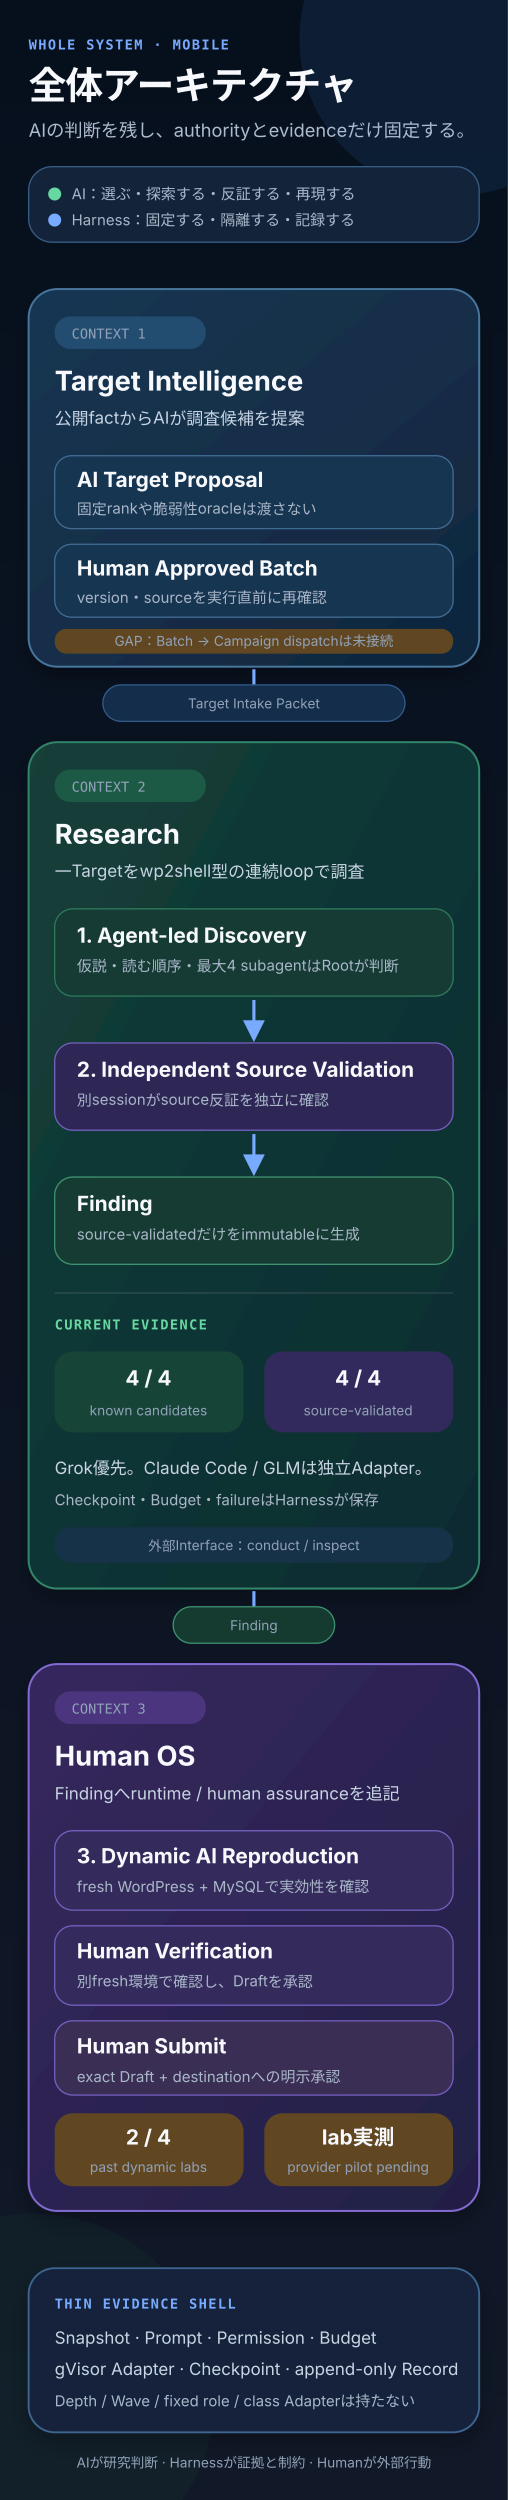
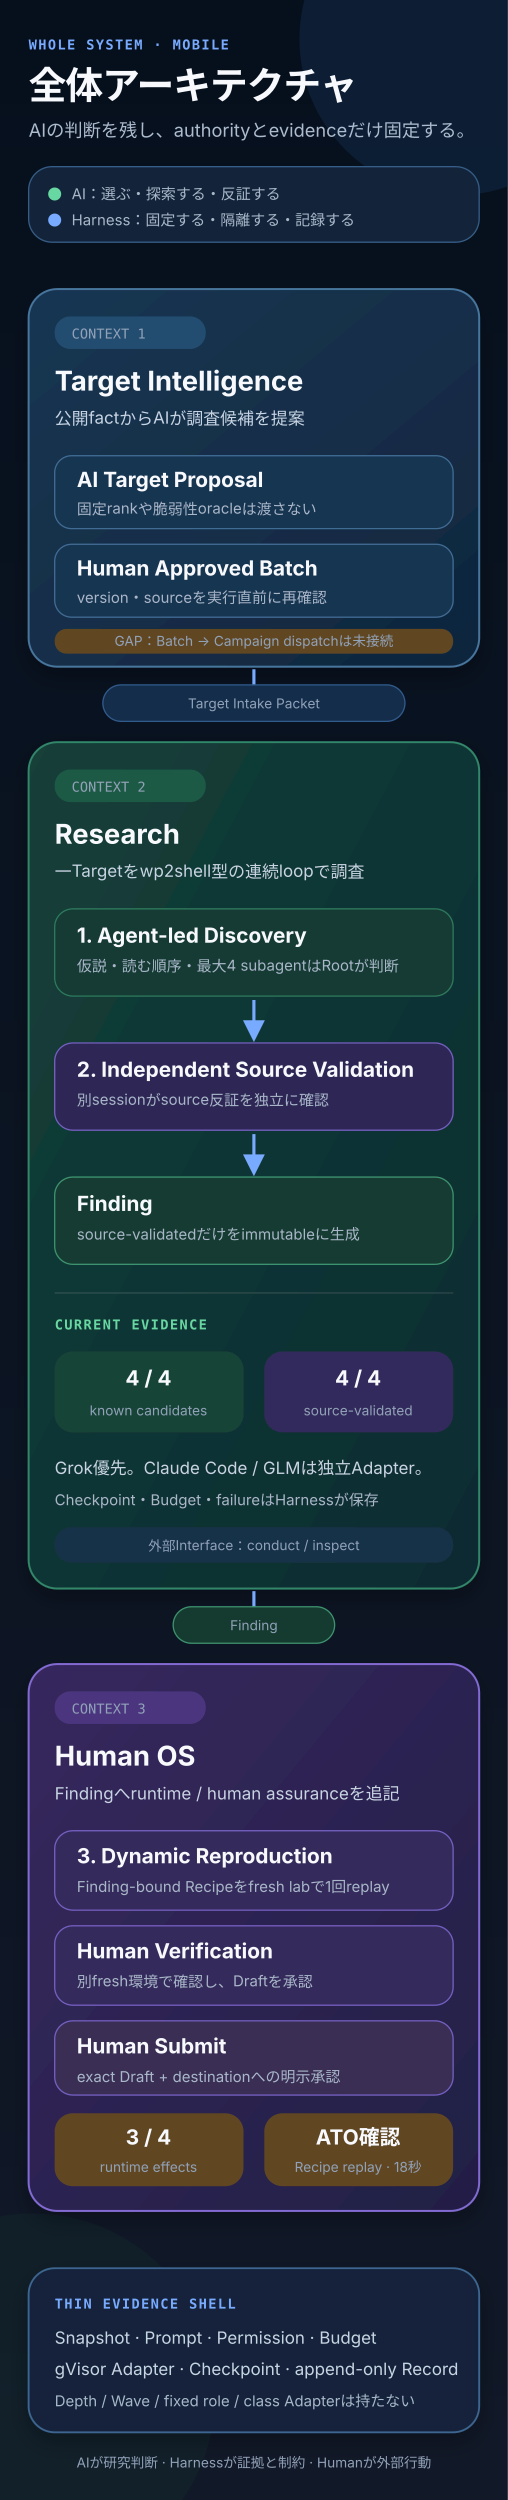
<svg xmlns="http://www.w3.org/2000/svg" width="390" height="1920" viewBox="0 0 390 1920" role="img" aria-labelledby="title desc" style="width:100%;max-width:390px;height:auto">
  <defs>
    <linearGradient id="bg" x1="0" y1="0" x2="0" y2="1">
      <stop offset="0" stop-color="#06101d" />
      <stop offset="1" stop-color="#111827" />
    </linearGradient>
    <linearGradient id="target" x1="0" y1="0" x2="1" y2="1">
      <stop offset="0" stop-color="#173653" />
      <stop offset="1" stop-color="#10263d" />
    </linearGradient>
    <linearGradient id="research" x1="0" y1="0" x2="1" y2="1">
      <stop offset="0" stop-color="#123f38" />
      <stop offset="1" stop-color="#102b31" />
    </linearGradient>
    <linearGradient id="human" x1="0" y1="0" x2="1" y2="1">
      <stop offset="0" stop-color="#37285e" />
      <stop offset="1" stop-color="#211f45" />
    </linearGradient>
    <filter id="shadow" x="-15%" y="-15%" width="130%" height="140%">
      <feDropShadow dx="0" dy="7" stdDeviation="8" flood-color="#000" flood-opacity="0.28" />
    </filter>
    <marker id="arrow" viewBox="0 0 10 10" refX="8" refY="5" markerWidth="7" markerHeight="7" orient="auto">
      <path d="M0 0L10 5L0 10Z" fill="#78aaff" />
    </marker>
    <style>
      .sans{font-family:Inter,"Noto Sans JP",system-ui,-apple-system,"Segoe UI",sans-serif}
      .mono{font-family:"SFMono-Regular",Consolas,monospace}
      .title{fill:#f7f9fc;font-size:29px;font-weight:780;letter-spacing:-.8px}
      .subtitle{fill:#adbbce;font-size:14px}
      .section{fill:#f7f9fc;font-size:21px;font-weight:740}
      .card{fill:#f7f9fc;font-size:16px;font-weight:700}
      .body{fill:#c8d4e3;font-size:13px}
      .small{fill:#a9b7c9;font-size:11.5px}
      .tiny{fill:#91a2b8;font-size:10.5px}
      .eyebrow{font-size:10.5px;font-weight:780;letter-spacing:1.05px}
      .flow{fill:none;stroke:#78aaff;stroke-width:2.4;marker-end:url(#arrow)}
      .divider{stroke:#ffffff;stroke-opacity:.12;stroke-width:1}
    </style>
  </defs>
  <rect width="390" height="1920" fill="url(#bg)" />
  <circle cx="350" cy="30" r="120" fill="#17345c" opacity=".36" />
  <circle cx="25" cy="1840" r="140" fill="#123f38" opacity=".2" />
  <g class="sans">
    <text x="22" y="38" class="mono eyebrow" fill="#78aaff">WHOLE SYSTEM · MOBILE</text>
    <text x="22" y="76" class="title">全体アーキテクチャ</text>
    <text x="22" y="105" class="subtitle">AIの判断を残し、authorityとevidenceだけ固定する。</text>
    <rect x="22" y="128" width="346" height="58" rx="18" fill="#13243a" stroke="#365d86" />
    <circle cx="42" cy="149" r="5" fill="#68d8a2" />
-     <text x="55" y="153" class="small">AI：選ぶ・探索する・反証する・再現する</text>
+     <text x="55" y="153" class="small">AI：選ぶ・探索する・反証する</text>
    <circle cx="42" cy="169" r="5" fill="#78aaff" />
    <text x="55" y="173" class="small">Harness：固定する・隔離する・記録する</text>
    <g filter="url(#shadow)">
      <rect x="22" y="222" width="346" height="290" rx="22" fill="url(#target)" stroke="#47749c" stroke-width="1.5" />
      <rect x="42" y="243" width="116" height="25" rx="12" fill="#244d70" />
      <text x="55" y="260" class="mono tiny" fill="#cce6ff">CONTEXT 1</text>
      <text x="42" y="300" class="section">Target Intelligence</text>
      <text x="42" y="326" class="body">公開factからAIが調査候補を提案</text>
      <rect x="42" y="350" width="306" height="56" rx="13" fill="#183451" stroke="#416c94" />
      <text x="59" y="374" class="card">AI Target Proposal</text>
      <text x="59" y="395" class="small">固定rankや脆弱性oracleは渡さない</text>
      <rect x="42" y="418" width="306" height="56" rx="13" fill="#183451" stroke="#416c94" />
      <text x="59" y="442" class="card">Human Approved Batch</text>
      <text x="59" y="463" class="small">version・sourceを実行直前に再確認</text>
      <rect x="42" y="483" width="306" height="19" rx="9" fill="#604724" />
      <text x="195" y="496" text-anchor="middle" class="tiny" fill="#ffe0ad">GAP：Batch → Campaign dispatchは未接続</text>
    </g>
    <path d="M195 514V548" class="flow" />
    <rect x="79" y="526" width="232" height="28" rx="14" fill="#142d4a" stroke="#315b8d" />
    <text x="195" y="544" text-anchor="middle" class="tiny">Target Intake Packet</text>
    <g filter="url(#shadow)">
      <rect x="22" y="570" width="346" height="650" rx="22" fill="url(#research)" stroke="#328669" stroke-width="1.5" />
      <rect x="42" y="591" width="116" height="25" rx="12" fill="#1f5a45" />
      <text x="55" y="608" class="mono tiny" fill="#b8f2d4">CONTEXT 2</text>
      <text x="42" y="648" class="section">Research</text>
      <text x="42" y="674" class="body">一Targetをwp2shell型の連続loopで調査</text>
      <rect x="42" y="698" width="306" height="67" rx="14" fill="#163b35" stroke="#2e7a5c" />
      <text x="59" y="724" class="card">1. Agent-led Discovery</text>
      <text x="59" y="746" class="small">仮説・読む順序・最大4 subagentはRootが判断</text>
      <path d="M195 768V797" class="flow" />
      <rect x="42" y="801" width="306" height="67" rx="14" fill="#2d2755" stroke="#745fc0" />
      <text x="59" y="827" class="card">2. Independent Source Validation</text>
      <text x="59" y="849" class="small">別sessionがsource反証を独立に確認</text>
      <path d="M195 871V900" class="flow" />
      <rect x="42" y="904" width="306" height="67" rx="14" fill="#153b30" stroke="#3e936f" />
      <text x="59" y="930" class="card">Finding</text>
      <text x="59" y="952" class="small">source-validatedだけをimmutableに生成</text>
      <line x1="42" y1="993" x2="348" y2="993" class="divider" />
      <text x="42" y="1021" class="mono eyebrow" fill="#68d8a2">CURRENT EVIDENCE</text>
      <rect x="42" y="1038" width="145" height="62" rx="14" fill="#174438" />
      <text x="114" y="1064" text-anchor="middle" class="card">4 / 4</text>
      <text x="114" y="1087" text-anchor="middle" class="tiny">known candidates</text>
      <rect x="203" y="1038" width="145" height="62" rx="14" fill="#332b5b" />
      <text x="275" y="1064" text-anchor="middle" class="card">4 / 4</text>
      <text x="275" y="1087" text-anchor="middle" class="tiny">source-validated</text>
      <text x="42" y="1132" class="body">Grok優先。Claude Code / GLMは独立Adapter。</text>
      <text x="42" y="1156" class="small">Checkpoint・Budget・failureはHarnessが保存</text>
      <rect x="42" y="1173" width="306" height="27" rx="13" fill="#17304a" />
      <text x="195" y="1191" text-anchor="middle" class="tiny">外部Interface：conduct / inspect</text>
    </g>
    <path d="M195 1222V1256" class="flow" />
    <rect x="133" y="1234" width="124" height="28" rx="14" fill="#153b30" stroke="#3e936f" />
    <text x="195" y="1252" text-anchor="middle" class="tiny">Finding</text>
    <g filter="url(#shadow)">
      <rect x="22" y="1278" width="346" height="420" rx="22" fill="url(#human)" stroke="#826bd2" stroke-width="1.5" />
      <rect x="42" y="1299" width="116" height="25" rx="12" fill="#4b367f" />
      <text x="55" y="1316" class="mono tiny" fill="#ded6ff">CONTEXT 3</text>
      <text x="42" y="1356" class="section">Human OS</text>
      <text x="42" y="1382" class="body">Findingへruntime / human assuranceを追記</text>
      <rect x="42" y="1406" width="306" height="61" rx="14" fill="#352c5c" stroke="#745fc0" />
-       <text x="59" y="1431" class="card">3. Dynamic AI Reproduction</text>
-       <text x="59" y="1453" class="small">fresh WordPress + MySQLで実効性を確認</text>
+       <text x="59" y="1431" class="card">3. Dynamic Reproduction</text>
+       <text x="59" y="1453" class="small">Finding-bound Recipeをfresh labで1回replay</text>
      <rect x="42" y="1479" width="306" height="61" rx="14" fill="#352c5c" stroke="#745fc0" />
      <text x="59" y="1504" class="card">Human Verification</text>
      <text x="59" y="1526" class="small">別fresh環境で確認し、Draftを承認</text>
      <rect x="42" y="1552" width="306" height="57" rx="14" fill="#3a2f55" stroke="#745fc0" />
      <text x="59" y="1577" class="card">Human Submit</text>
      <text x="59" y="1599" class="small">exact Draft + destinationへの明示承認</text>
      <rect x="42" y="1623" width="145" height="56" rx="14" fill="#604724" />
-       <text x="114" y="1647" text-anchor="middle" class="card">2 / 4</text>
-       <text x="114" y="1668" text-anchor="middle" class="tiny">past dynamic labs</text>
+       <text x="114" y="1647" text-anchor="middle" class="card">3 / 4</text>
+       <text x="114" y="1668" text-anchor="middle" class="tiny">runtime effects</text>
      <rect x="203" y="1623" width="145" height="56" rx="14" fill="#604724" />
-       <text x="275" y="1647" text-anchor="middle" class="card">lab実測</text>
-       <text x="275" y="1668" text-anchor="middle" class="tiny">provider pilot pending</text>
+       <text x="275" y="1647" text-anchor="middle" class="card">ATO確認</text>
+       <text x="275" y="1668" text-anchor="middle" class="tiny">Recipe replay · 18秒</text>
    </g>
    <g filter="url(#shadow)">
      <rect x="22" y="1742" width="346" height="126" rx="20" fill="#13243a" stroke="#3d6590" stroke-width="1.4" />
      <text x="42" y="1773" class="mono eyebrow" fill="#78aaff">THIN EVIDENCE SHELL</text>
      <text x="42" y="1800" class="body">Snapshot · Prompt · Permission · Budget</text>
      <text x="42" y="1824" class="body">gVisor Adapter · Checkpoint · append-only Record</text>
      <text x="42" y="1848" class="small">Depth / Wave / fixed role / class Adapterは持たない</text>
    </g>
    <text x="195" y="1895" text-anchor="middle" class="tiny">AIが研究判断 · Harnessが証拠と制約 · Humanが外部行動</text>
  </g>
</svg>
